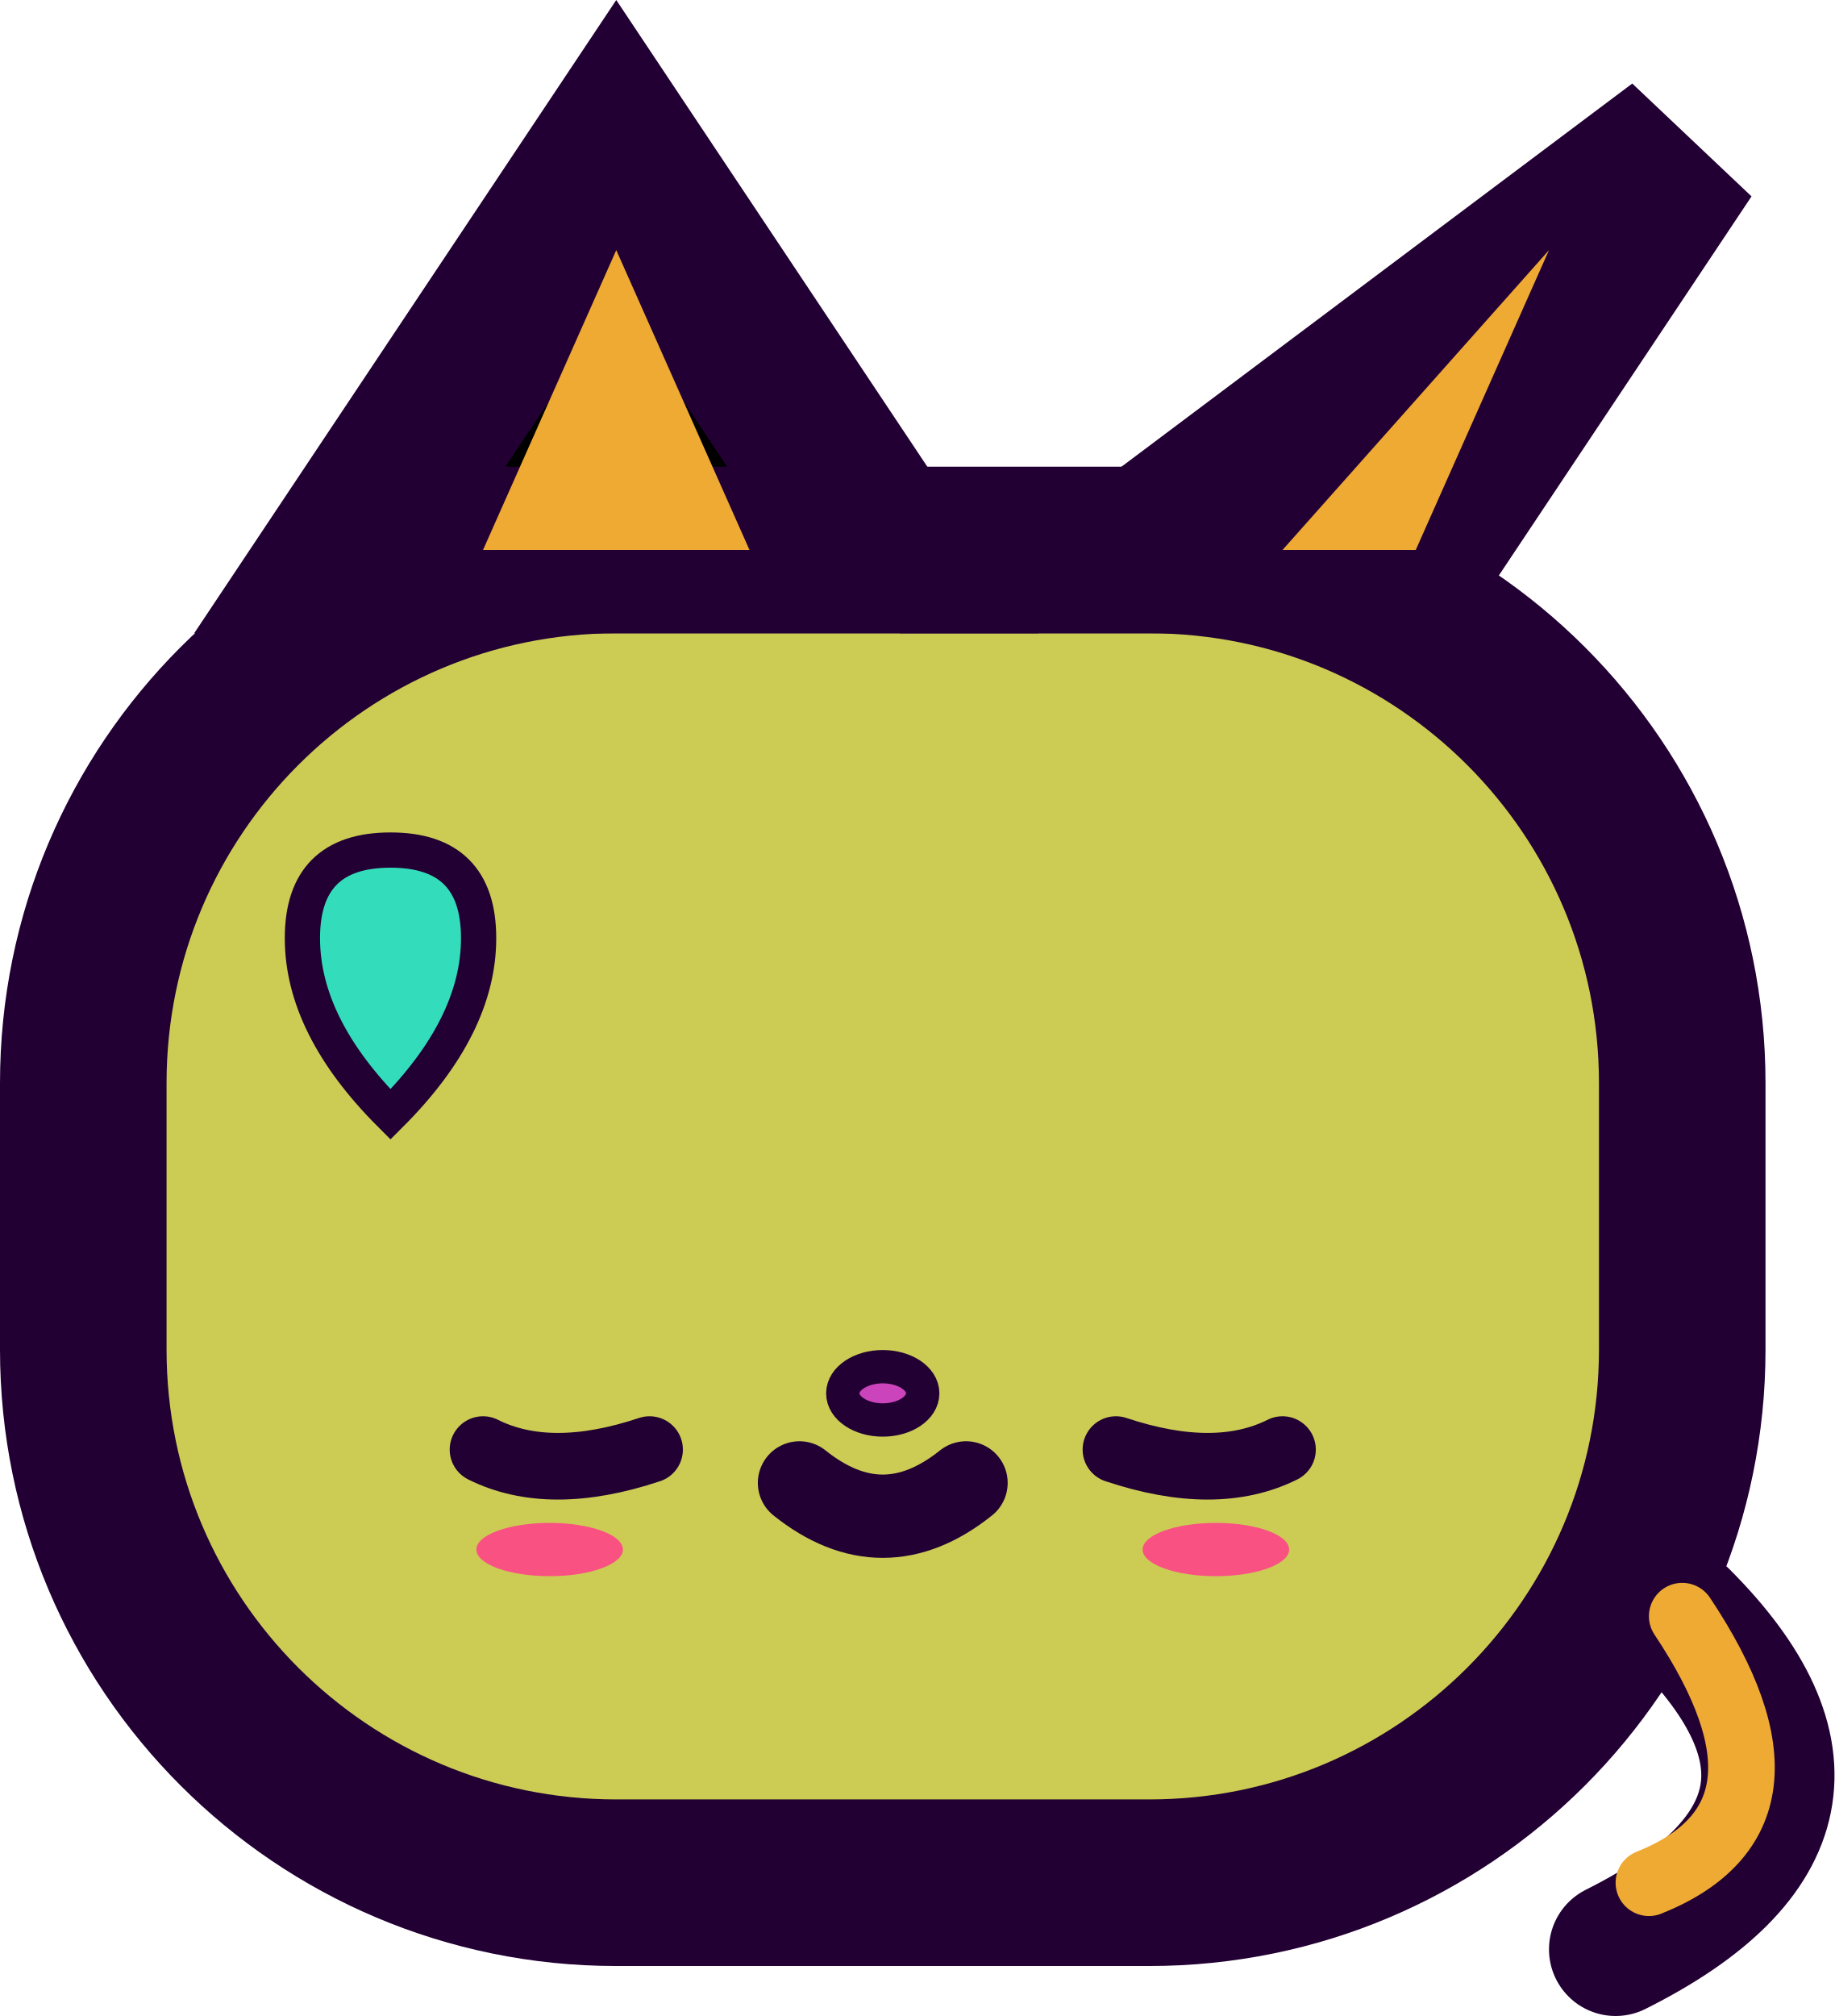
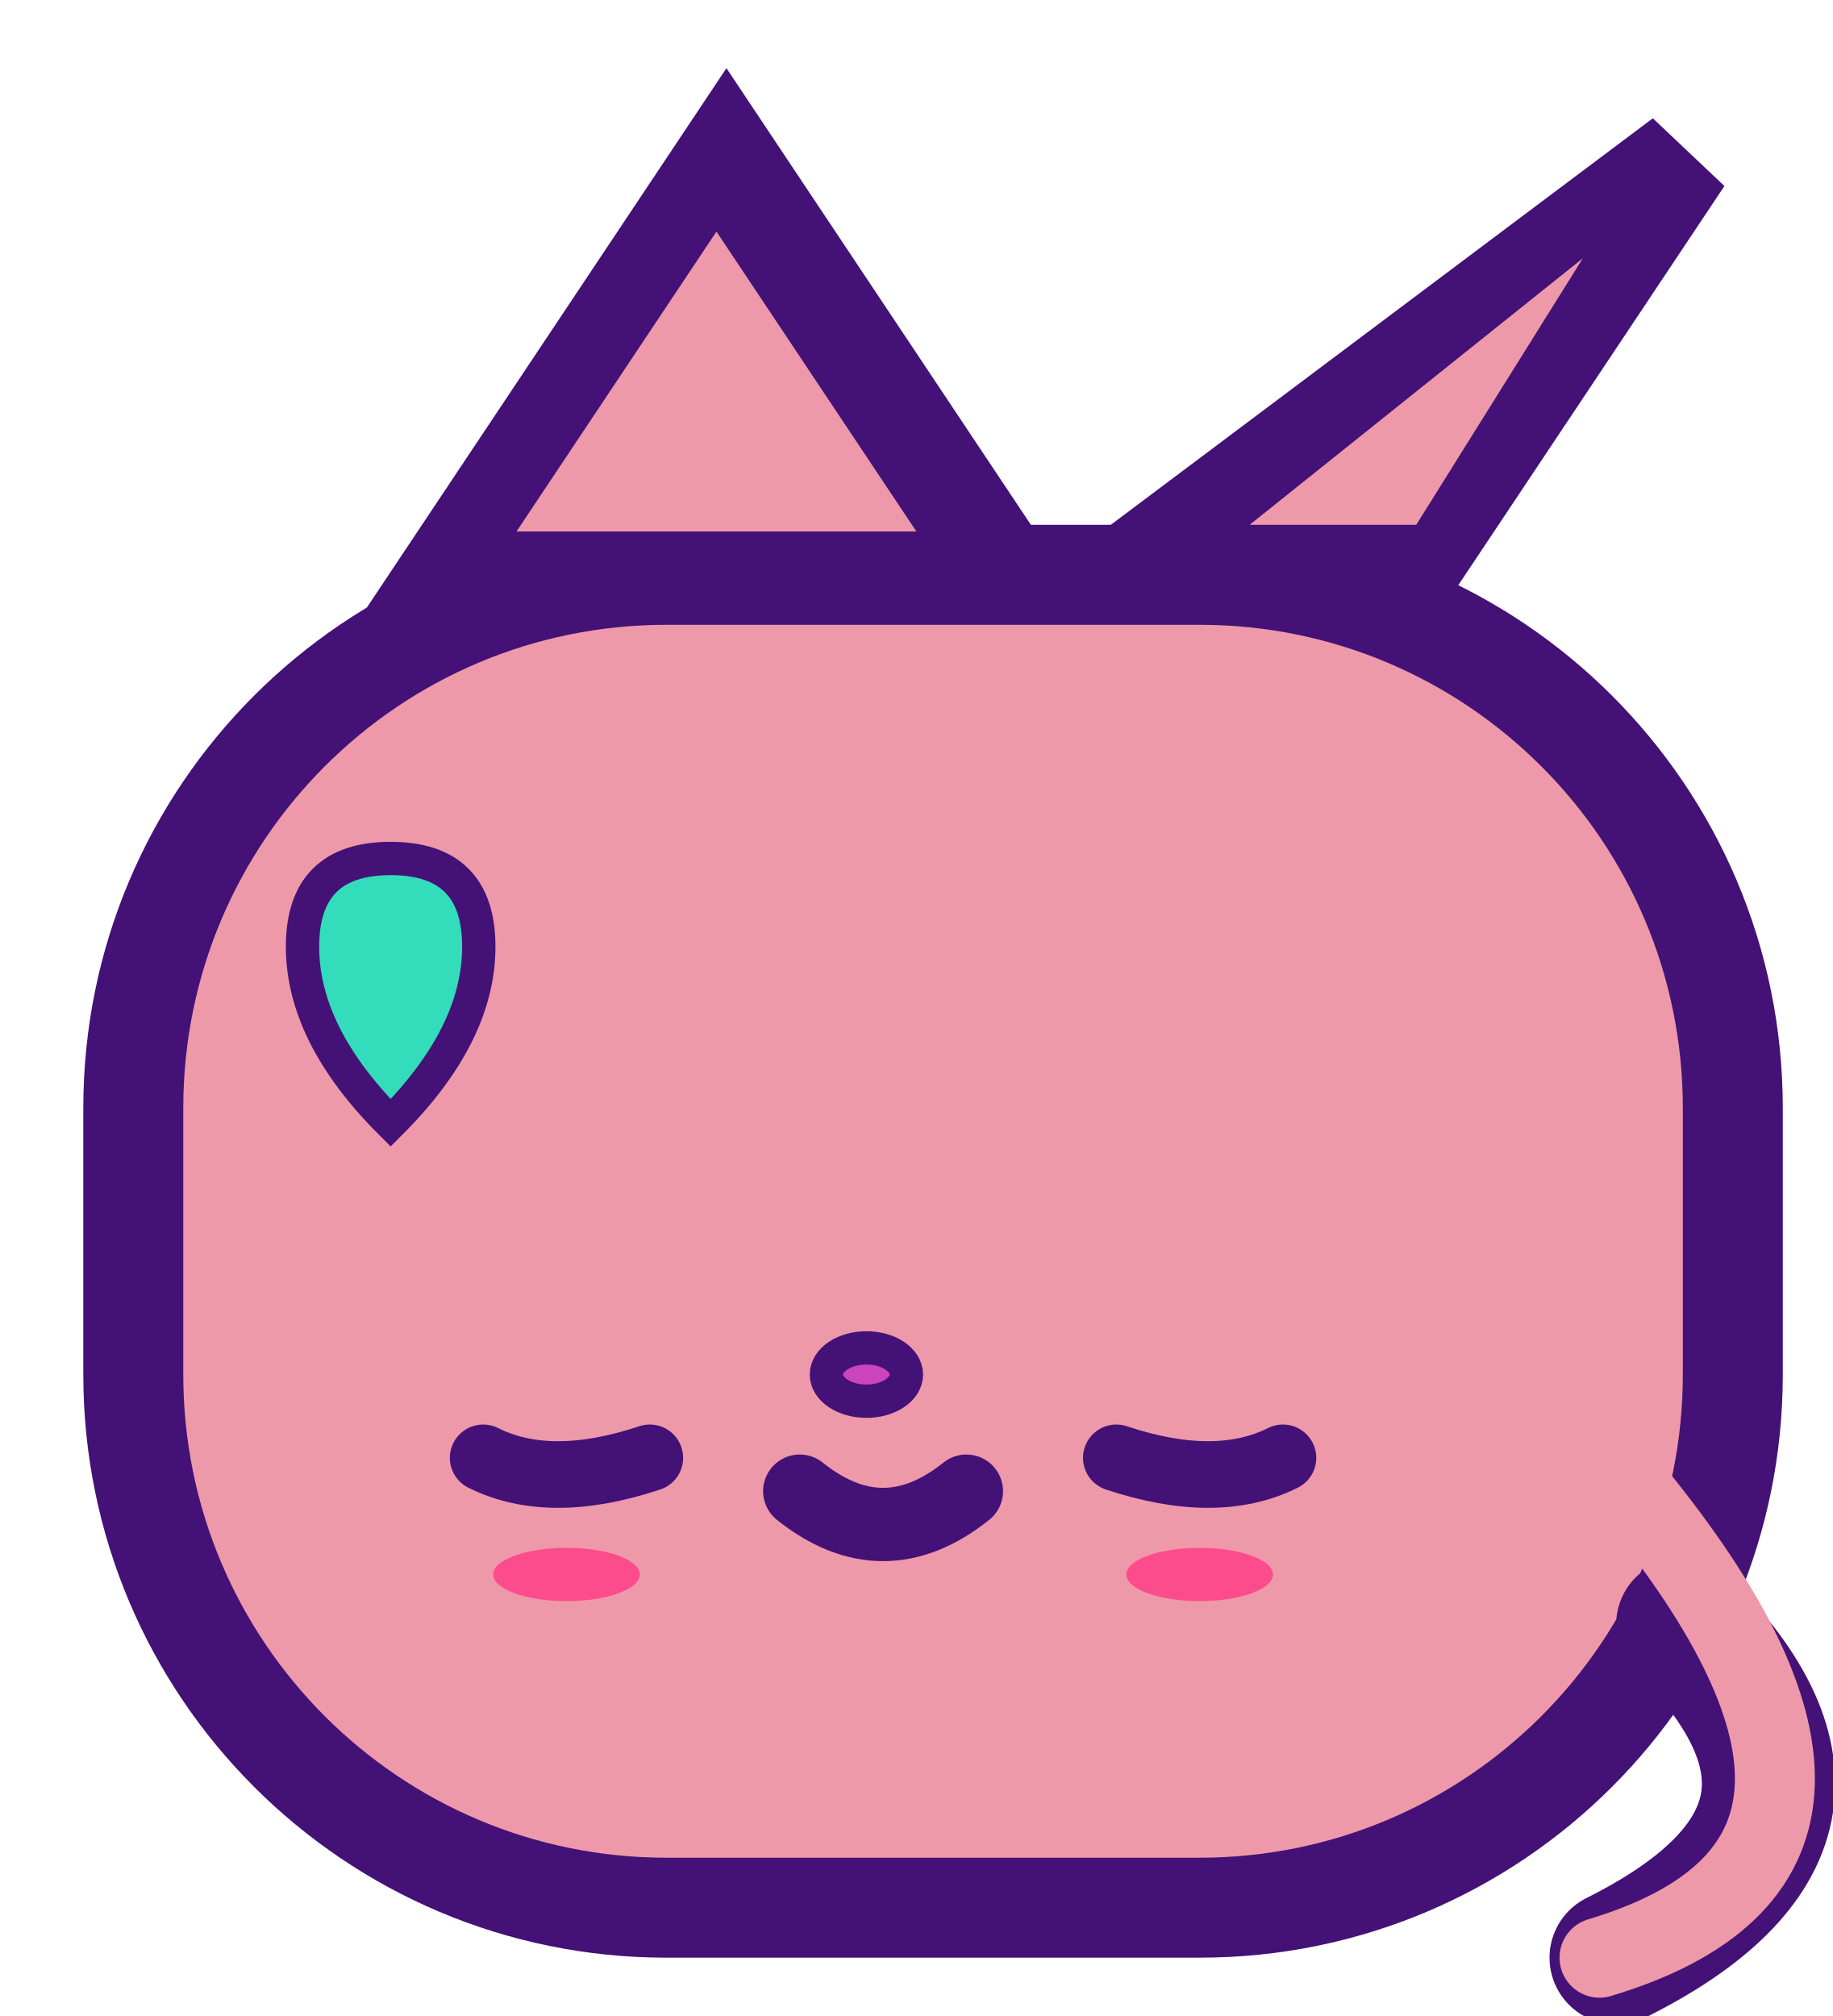
- <svg xmlns="http://www.w3.org/2000/svg" viewBox="0 0 55.072 60.507" width="110.143" height="121.014" version="1.1" id="svg9">
-   <defs id="defs1" />
-   <rect x="2.5" y="16.507" width="48" height="40" rx="16" fill="#e0aaff" stroke="#220033" stroke-width="5" id="rect1" style="fill:#cccc55;fill-opacity:1" />
-   <polygon points="16,16 24,4 32,16 " stroke="#220033" stroke-width="5" id="polygon1" transform="translate(-5.5,0.5069391)" />
-   <polygon points="48,16 56,4 40,16 " fill="#e0aaff" stroke="#220033" stroke-width="5" id="polygon2" transform="translate(-5.5,0.5069391)" />
-   <polygon points="20,16 24,7 28,16 " fill="#ffb3c6" id="polygon3" transform="translate(-5.5,0.5069391)" style="fill:#eeaa33" />
-   <polygon points="44,16 52,7 48,16 " fill="#ffb3c6" id="polygon4" transform="translate(-5.5,0.5069391)" style="fill:#eeaa33" />
-   <path d="m 50.5,48.507 q 6,6 -2,10" stroke="#220033" stroke-width="4" fill="none" stroke-linecap="round" id="path4" />
-   <path d="m 50.5,48.507 q 4,6 -1,8" stroke="#e0aaff" stroke-width="2" fill="none" stroke-linecap="round" id="path5" style="stroke:#eeaa33" />
-   <ellipse cx="26.5" cy="41.819" rx="1.2" ry="0.8" fill="#ffb3c6" stroke="#220033" stroke-width="1" id="ellipse5" style="fill:#cc44bb" />
-   <path d="m 24,44.507 q 2.5,2 5,0" stroke="#220033" stroke-width="2" fill="none" stroke-linecap="round" id="path6" style="stroke-width:2.5;stroke-dasharray:none" />
-   <path d="m 19.5,43.507 q -3,1 -5,0" stroke="#220033" stroke-width="1.2" fill="none" stroke-linecap="round" id="path7" style="stroke-width:2;stroke-dasharray:none" />
-   <path d="m 33.5,43.507 q 3,1 5,0" stroke="#220033" stroke-width="1.2" fill="none" stroke-linecap="round" id="path8" style="stroke-width:2;stroke-dasharray:none" />
-   <ellipse cx="16.5" cy="46.507" rx="2.2" ry="0.8" fill="#ffb3c6" opacity="0.9" id="ellipse8" style="fill:#ff4488" />
-   <ellipse cx="36.5" cy="46.507" rx="2.2" ry="0.8" fill="#ffb3c6" opacity="0.9" id="ellipse9" style="fill:#ff4488" />
-   <path d="m 9.078,28.158 q 0,-2.645 2.645,-2.645 2.645,0 2.645,2.645 0,2.645 -2.645,5.29 -2.645,-2.645 -2.645,-5.29 z" fill="#ff5fa2" stroke="#220033" stroke-width="1.058" id="path9" style="fill:#33ddbb" />
+ <svg xmlns="http://www.w3.org/2000/svg" viewBox="0 0 55 60" width="110" height="121" version="1.1">
+   <rect x="4" y="17" width="48" height="40" rx="16" fill="#ee99aa" stroke="#441177" stroke-width="3" />
+   <polygon points="16,16 24,4 32,16 " stroke="#441177" stroke-width="3" transform="translate(-2.2,0.5)" />
+   <polygon points="48,16 56,4 40,16 " fill="#eeaaff" stroke="#441177" stroke-width="3" transform="translate(-5.5,0.5)" />
+   <polygon points="18,15 24,6 30,15 " fill="#ee99aa" transform="translate(-2.5,0.7)" />
+   <polygon points="43,15 53,7 48,15 " fill="#ee99aa" transform="translate(-5.5,0.5)" />
+   <path d="m 50.5,48.5 q 6,6 -2,10" stroke="#441177" stroke-width="4" fill="none" stroke-linecap="round" />
+   <path d="m 49,44.5 q 9,11 -1,14" stroke="#ee99aa" stroke-width="2.4" fill="none" stroke-linecap="round" />
+   <ellipse cx="26" cy="41" rx="1.2" ry="0.8" fill="#cc44bb" stroke="#441177" stroke-width="1" />
+   <path d="m 24,44.5 q 2.5,2 5,0" stroke="#441177" stroke-width="2.2" fill="none" stroke-linecap="round" />
+   <path d="m 19.5,43.5 q -3,1 -5,0" stroke="#441177" stroke-width="2" fill="none" stroke-linecap="round" />
+   <path d="m 33.5,43.5 q 3,1 5,0" stroke="#441177" stroke-width="2" fill="none" stroke-linecap="round" />
+   <ellipse cx="17" cy="47" rx="2.2" ry="0.8" fill="#ff4488" opacity="0.9" />
+   <ellipse cx="36" cy="47" rx="2.2" ry="0.8" fill="#ff4488" opacity="0.9" />
+   <path d="m 9.078,28.158 q 0,-2.645 2.645,-2.645 2.645,0 2.645,2.645 0,2.645 -2.645,5.29 -2.645,-2.645 -2.645,-5.29 z" fill="#33ddbb" stroke="#441177" stroke-width="1" />
</svg>
